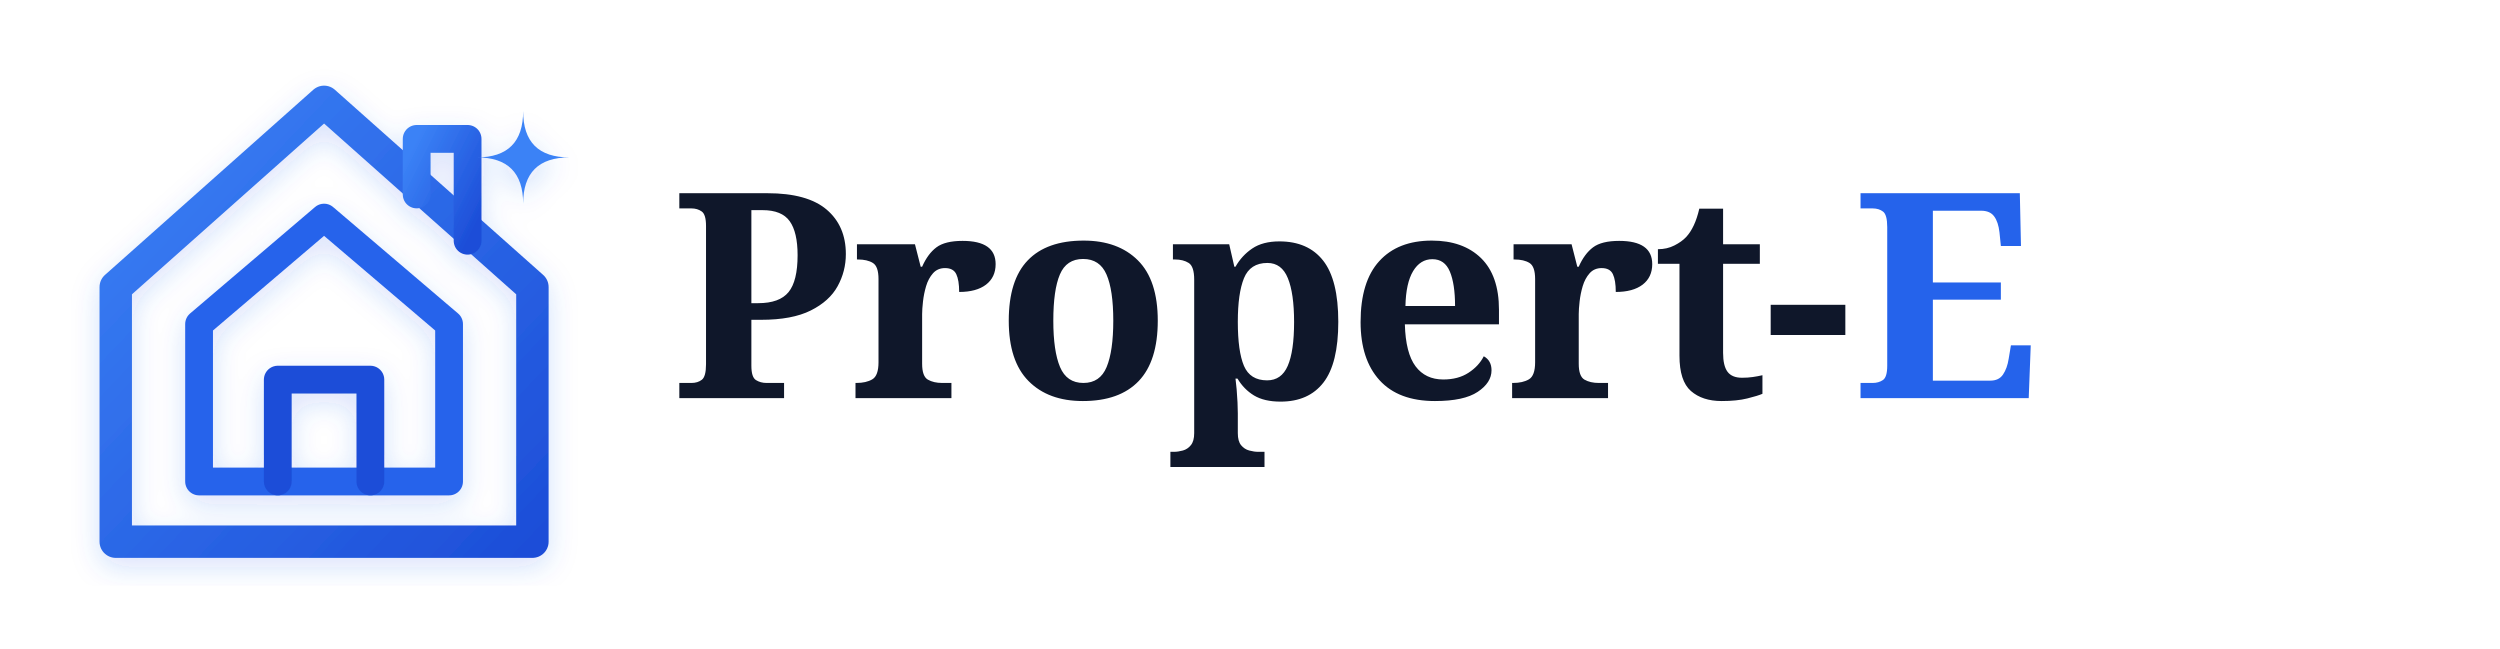
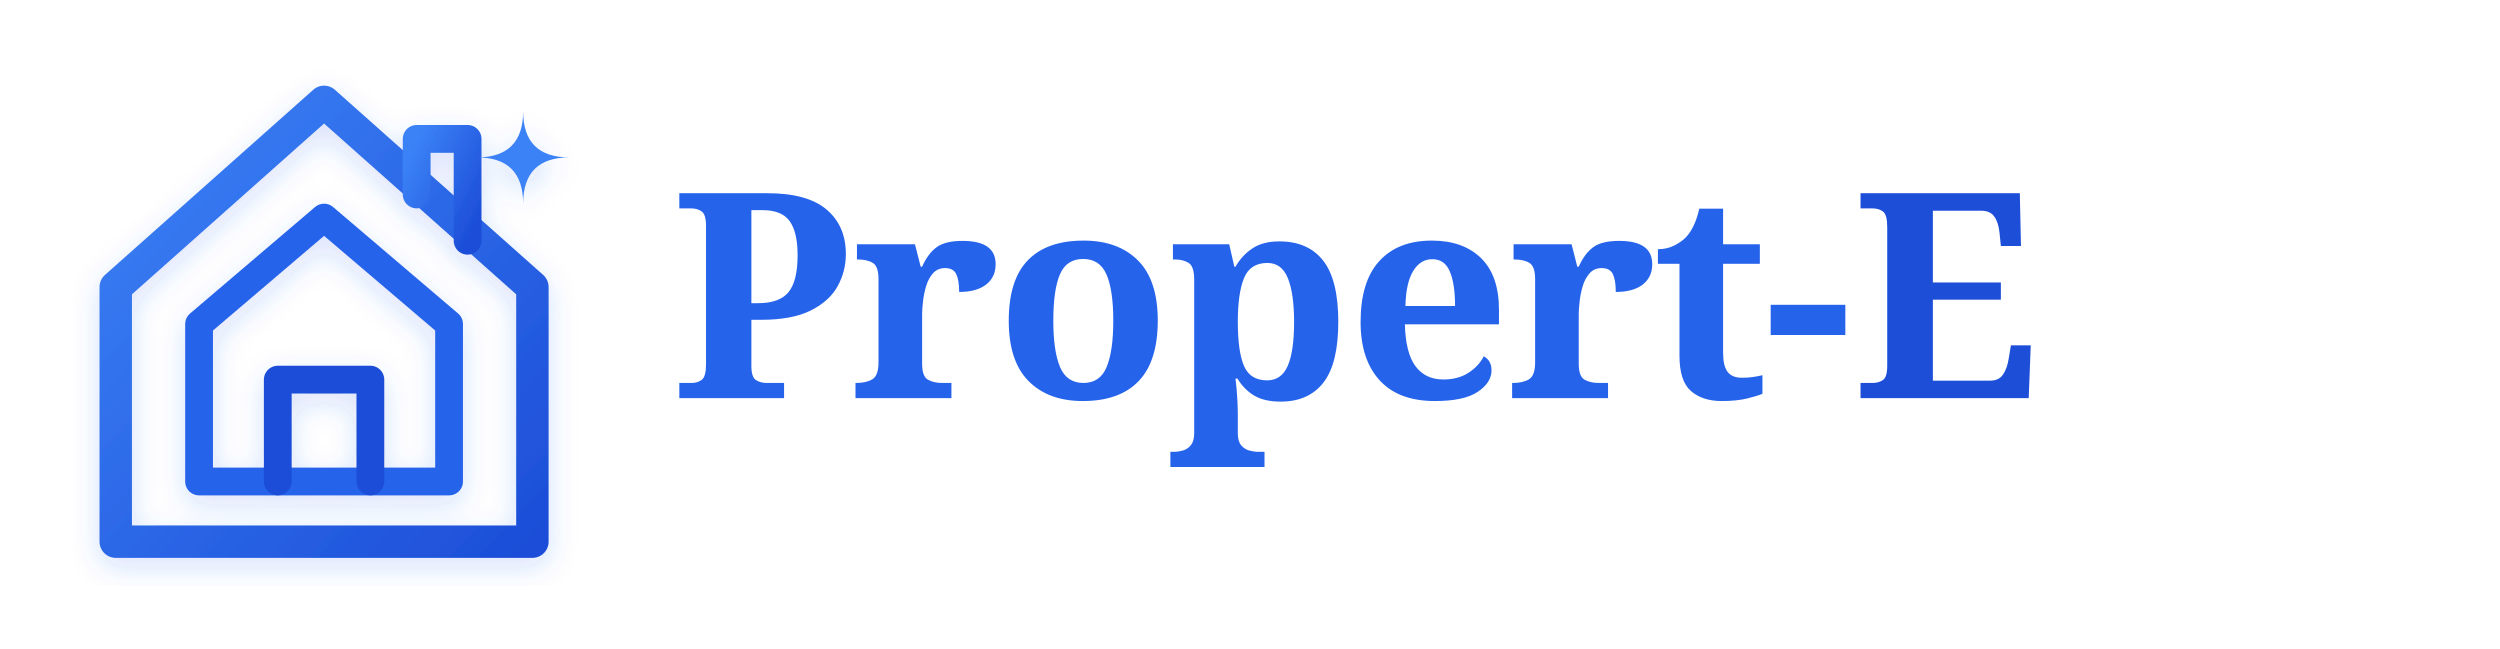
<svg xmlns="http://www.w3.org/2000/svg" viewBox="0 0 540 140" width="100%" height="100%">
  <defs>
    <linearGradient id="blueGradient" x1="0%" y1="0%" x2="100%" y2="100%">
      <stop offset="0%" stop-color="#3B82F6" />
      <stop offset="100%" stop-color="#1D4ED8" />
    </linearGradient>
    <filter id="subtleGlow" x="-10%" y="-10%" width="120%" height="120%">
      <feDropShadow dx="0" dy="2" stdDeviation="3" flood-color="#2563EB" flood-opacity="0.18" />
    </filter>
  </defs>
  <g transform="translate(15, 12)" filter="url(#subtleGlow)">
    <path d="M 55 10 L 10 50 L 10 105 L 100 105 L 100 50 Z" fill="none" stroke="url(#blueGradient)" stroke-width="7" stroke-linecap="round" stroke-linejoin="round" />
    <path d="M 75 30 L 75 18 L 86 18 L 86 40" fill="none" stroke="url(#blueGradient)" stroke-width="6" stroke-linecap="round" stroke-linejoin="round" />
    <path d="M 98 12 Q 98 22 108 22 Q 98 22 98 32 Q 98 22 88 22 Q 98 22 98 12 Z" fill="#3B82F6" />
    <path d="M 55 35 L 28 58 L 28 92 L 82 92 L 82 58 Z" fill="none" stroke="#2563EB" stroke-width="6" stroke-linecap="round" stroke-linejoin="round" />
    <path d="M 45 92 L 45 70 L 65 70 L 65 92" fill="none" stroke="#1D4ED8" stroke-width="6" stroke-linecap="round" stroke-linejoin="round" />
  </g>
-   <text x="145" y="86" font-family="'Fraunces', 'Playfair Display', Georgia, serif" font-size="62" font-weight="800" fill="#0F172A" letter-spacing="-1">
-     Propert-<tspan fill="#2563EB">E</tspan>
+   <text x="145" y="86" font-family="'Fraunces', 'Playfair Display', Georgia, serif" font-size="62" font-weight="800" fill="#2563EB" letter-spacing="-1">
+     Propert-<tspan fill="#1D4ED8">E</tspan>
  </text>
</svg>
